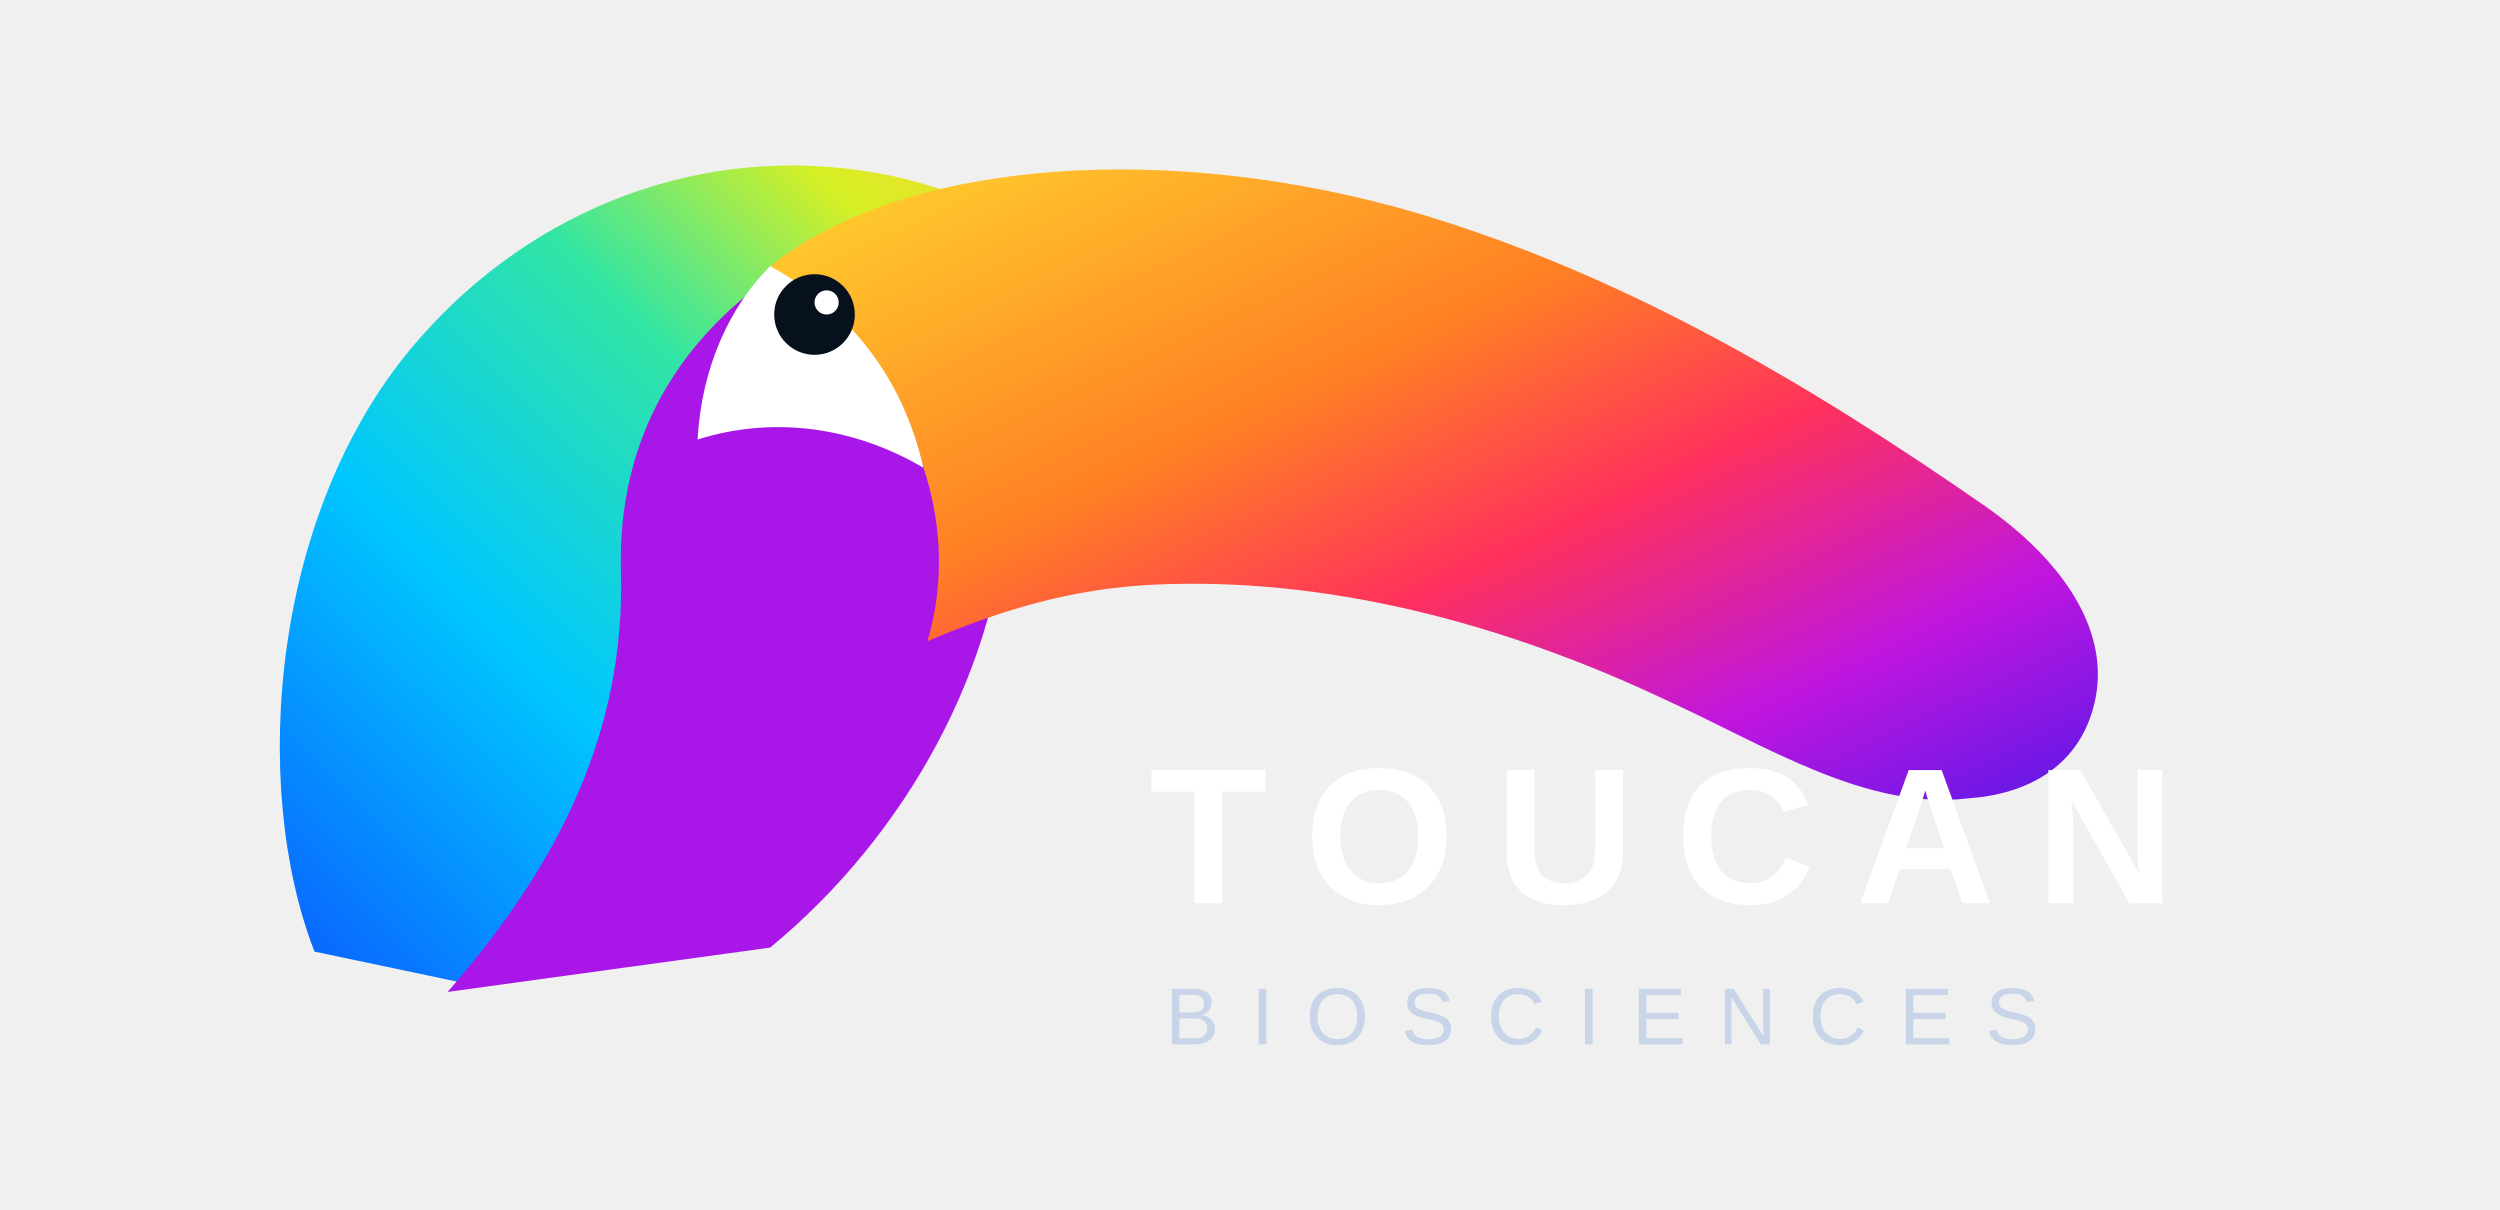
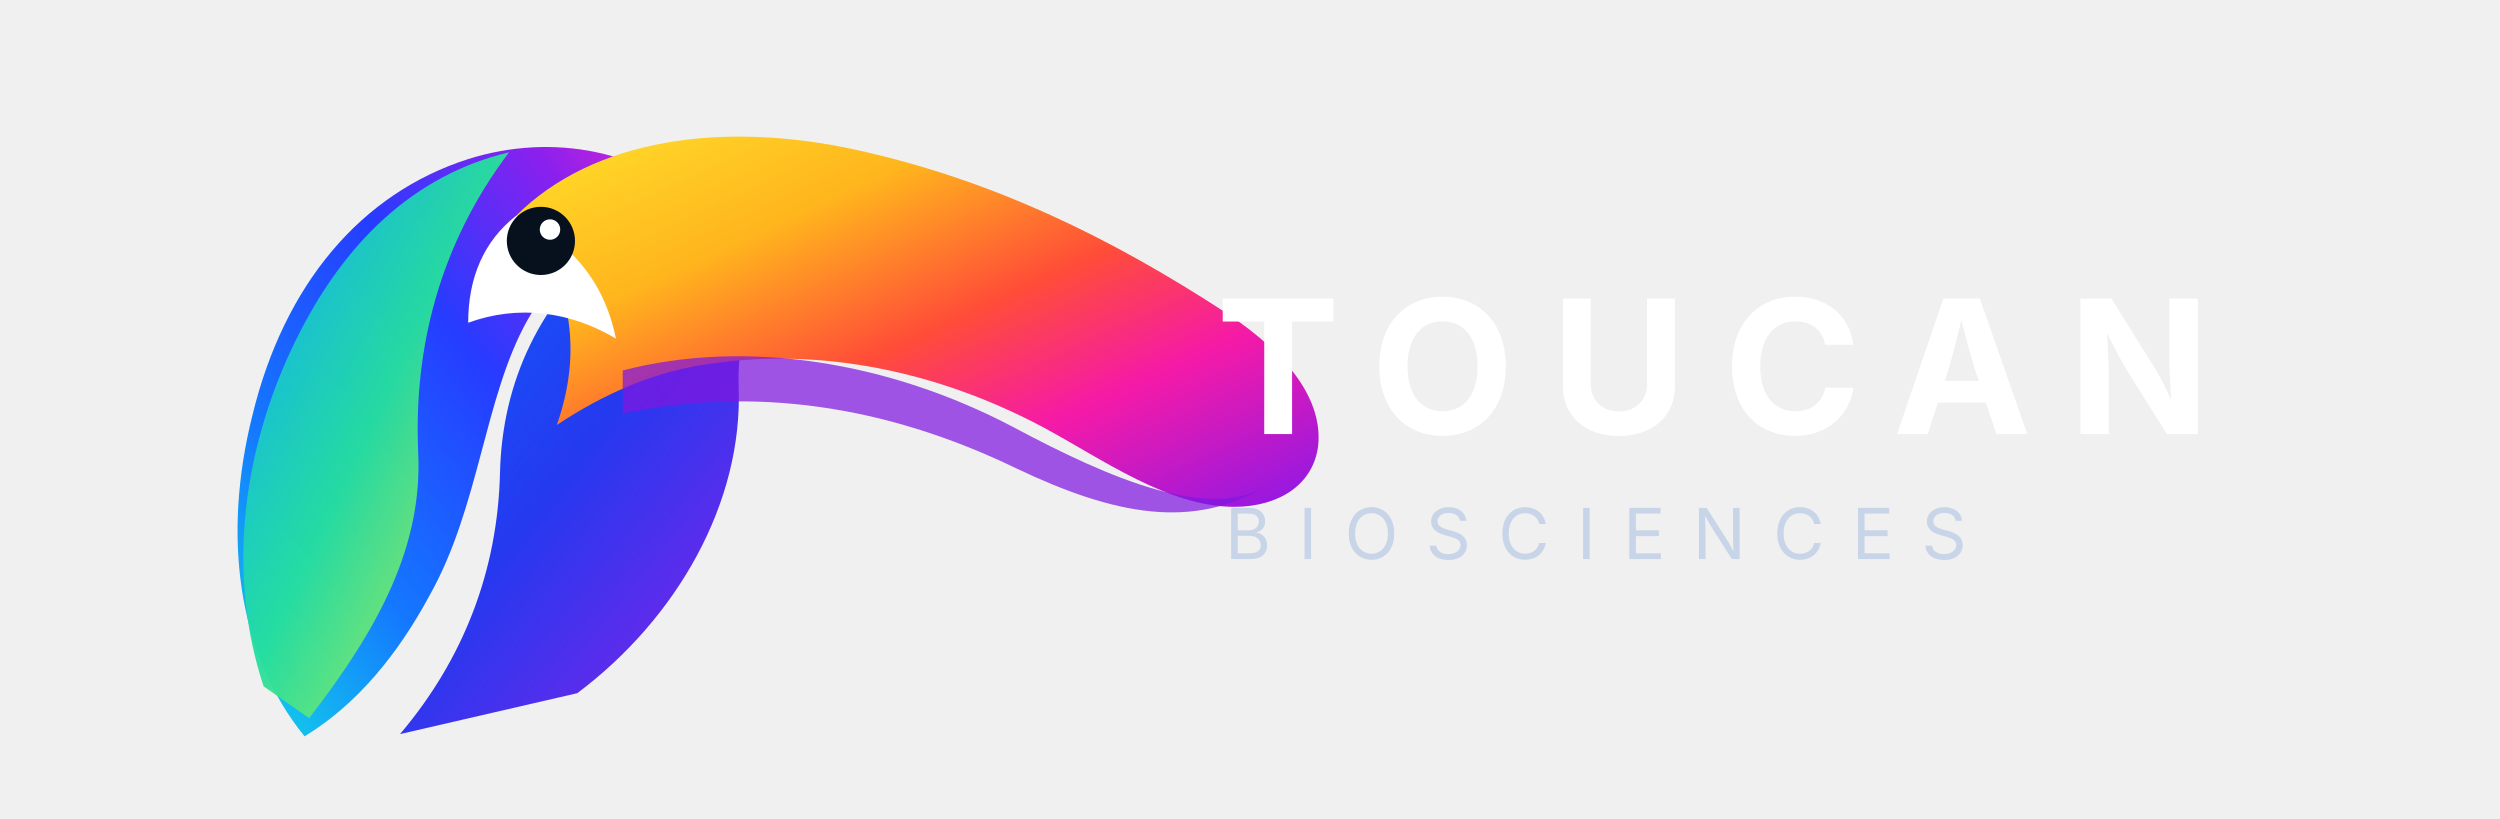
- <svg xmlns="http://www.w3.org/2000/svg" viewBox="0 0 620 300">
+ <svg xmlns="http://www.w3.org/2000/svg" viewBox="0 0 1100 360" role="img" aria-labelledby="title desc">
  <defs>
-     <linearGradient id="w" x1="0" y1="1" x2="1" y2="0">
-       <stop stop-color="#0b5cff" />
-       <stop offset=".35" stop-color="#00c7ff" />
-       <stop offset=".62" stop-color="#31e5a5" />
-       <stop offset=".82" stop-color="#d6ef25" />
-       <stop offset="1" stop-color="#ffd22e" />
+     <linearGradient id="featherA" x1="0" y1="1" x2="1" y2="0">
+       <stop offset="0" stop-color="#12d9e8" />
+       <stop offset=".28" stop-color="#1478ff" />
+       <stop offset=".58" stop-color="#263cff" />
+       <stop offset=".82" stop-color="#8b20ee" />
+       <stop offset="1" stop-color="#ef28c7" />
    </linearGradient>
-     <linearGradient id="b" x1="0" y1="0" x2="1" y2="1">
-       <stop stop-color="#ffd72e" />
-       <stop offset=".38" stop-color="#ff7f24" />
-       <stop offset=".58" stop-color="#ff315c" />
-       <stop offset=".8" stop-color="#bf16df" />
-       <stop offset="1" stop-color="#5918e8" />
+     <linearGradient id="featherB" x1="0" y1="0" x2="1" y2="1">
+       <stop offset="0" stop-color="#0aaeff" />
+       <stop offset=".48" stop-color="#26df9d" />
+       <stop offset="1" stop-color="#d9f13a" />
+     </linearGradient>
+     <linearGradient id="beak" x1="0" y1="0" x2="1" y2="1">
+       <stop offset="0" stop-color="#ffe02b" />
+       <stop offset=".28" stop-color="#ffb51d" />
+       <stop offset=".52" stop-color="#ff4d38" />
+       <stop offset=".72" stop-color="#f51aa7" />
+       <stop offset="1" stop-color="#8b19e8" />
+     </linearGradient>
+     <linearGradient id="body" x1="0" y1="0" x2="1" y2="1">
+       <stop offset="0" stop-color="#0b66ff" />
+       <stop offset=".45" stop-color="#2539ef" />
+       <stop offset="1" stop-color="#a51be8" />
    </linearGradient>
  </defs>
-   <path d="M78 236C62 195 67 126 104 84C132 52 174 35 218 43C245 48 264 61 275 81C252 76 228 80 209 93C188 108 177 130 174 157C170 193 151 222 116 244Z" fill="url(#w)" />
-   <path d="M111 246C139 214 155 181 154 142C153 108 169 83 195 66C221 49 257 49 291 61C267 75 252 97 250 123C248 165 225 207 191 235Z" fill="#a916e8" />
-   <path d="M191 66C225 39 291 35 352 53C402 68 447 94 493 126C514 141 524 159 519 176C515 190 503 197 488 198C463 201 438 185 414 174C372 154 328 143 286 145C266 146 249 151 230 159C239 129 227 93 191 66Z" fill="url(#b)" />
-   <path d="M191 66C211 77 224 94 229 116C212 106 192 103 173 109C174 91 181 76 191 66Z" fill="#fff" />
-   <circle cx="202" cy="78" r="10" fill="#07111d" />
-   <circle cx="205" cy="75" r="3" fill="#fff" />
-   <text x="285" y="224" font-family="Arial,sans-serif" font-size="48" font-weight="700" letter-spacing="10" fill="#fff">TOUCAN</text>
-   <text x="289" y="259" font-family="Arial,sans-serif" font-size="20" letter-spacing="8" fill="#c8d4e8">BIOSCIENCES</text>
+   <g transform="translate(22 22)">
+     <path d="M112 302C82 265 76 213 89 161C103 103 137 63 184 48C222 36 261 45 286 68C252 72 226 91 210 119C191 153 189 201 167 240C153 266 135 288 112 302Z" fill="url(#featherA)" />
+     <path d="M94 280C78 232 84 177 108 128C129 85 160 55 202 45C171 86 160 132 162 177C164 218 145 254 114 294Z" fill="url(#featherB)" opacity=".95" />
+     <path d="M154 301C182 268 197 229 198 186C199 145 216 111 247 84C273 62 309 55 345 65C317 86 302 115 303 148C305 199 276 250 232 283Z" fill="url(#body)" />
+     <path d="M205 73C239 39 296 31 355 44C414 57 466 82 518 116C545 134 560 154 558 174C556 191 541 201 521 201C492 201 463 180 437 166C390 141 339 131 291 138C267 141 244 151 223 165C236 128 227 96 205 73Z" fill="url(#beak)" />
+     <path d="M205 73C229 84 244 102 249 127C229 115 206 112 184 120C184 100 191 84 205 73Z" fill="#fff" />
+     <circle cx="216" cy="84" r="15" fill="#07111d" />
+     <circle cx="220" cy="79" r="4.5" fill="#fff" />
+     <path d="M252 141C306 127 369 137 424 166C467 189 510 207 535 192C503 211 469 205 425 184C367 156 309 148 252 160Z" fill="#7f16df" opacity=".72" />
+   </g>
+   <text x="535" y="191" font-family="Inter,Arial,sans-serif" font-size="82" font-weight="700" letter-spacing="16" fill="#fff">TOUCAN</text>
+   <text x="539" y="246" font-family="Inter,Arial,sans-serif" font-size="31" font-weight="400" letter-spacing="12" fill="#c8d4e8">BIOSCIENCES</text>
</svg>
